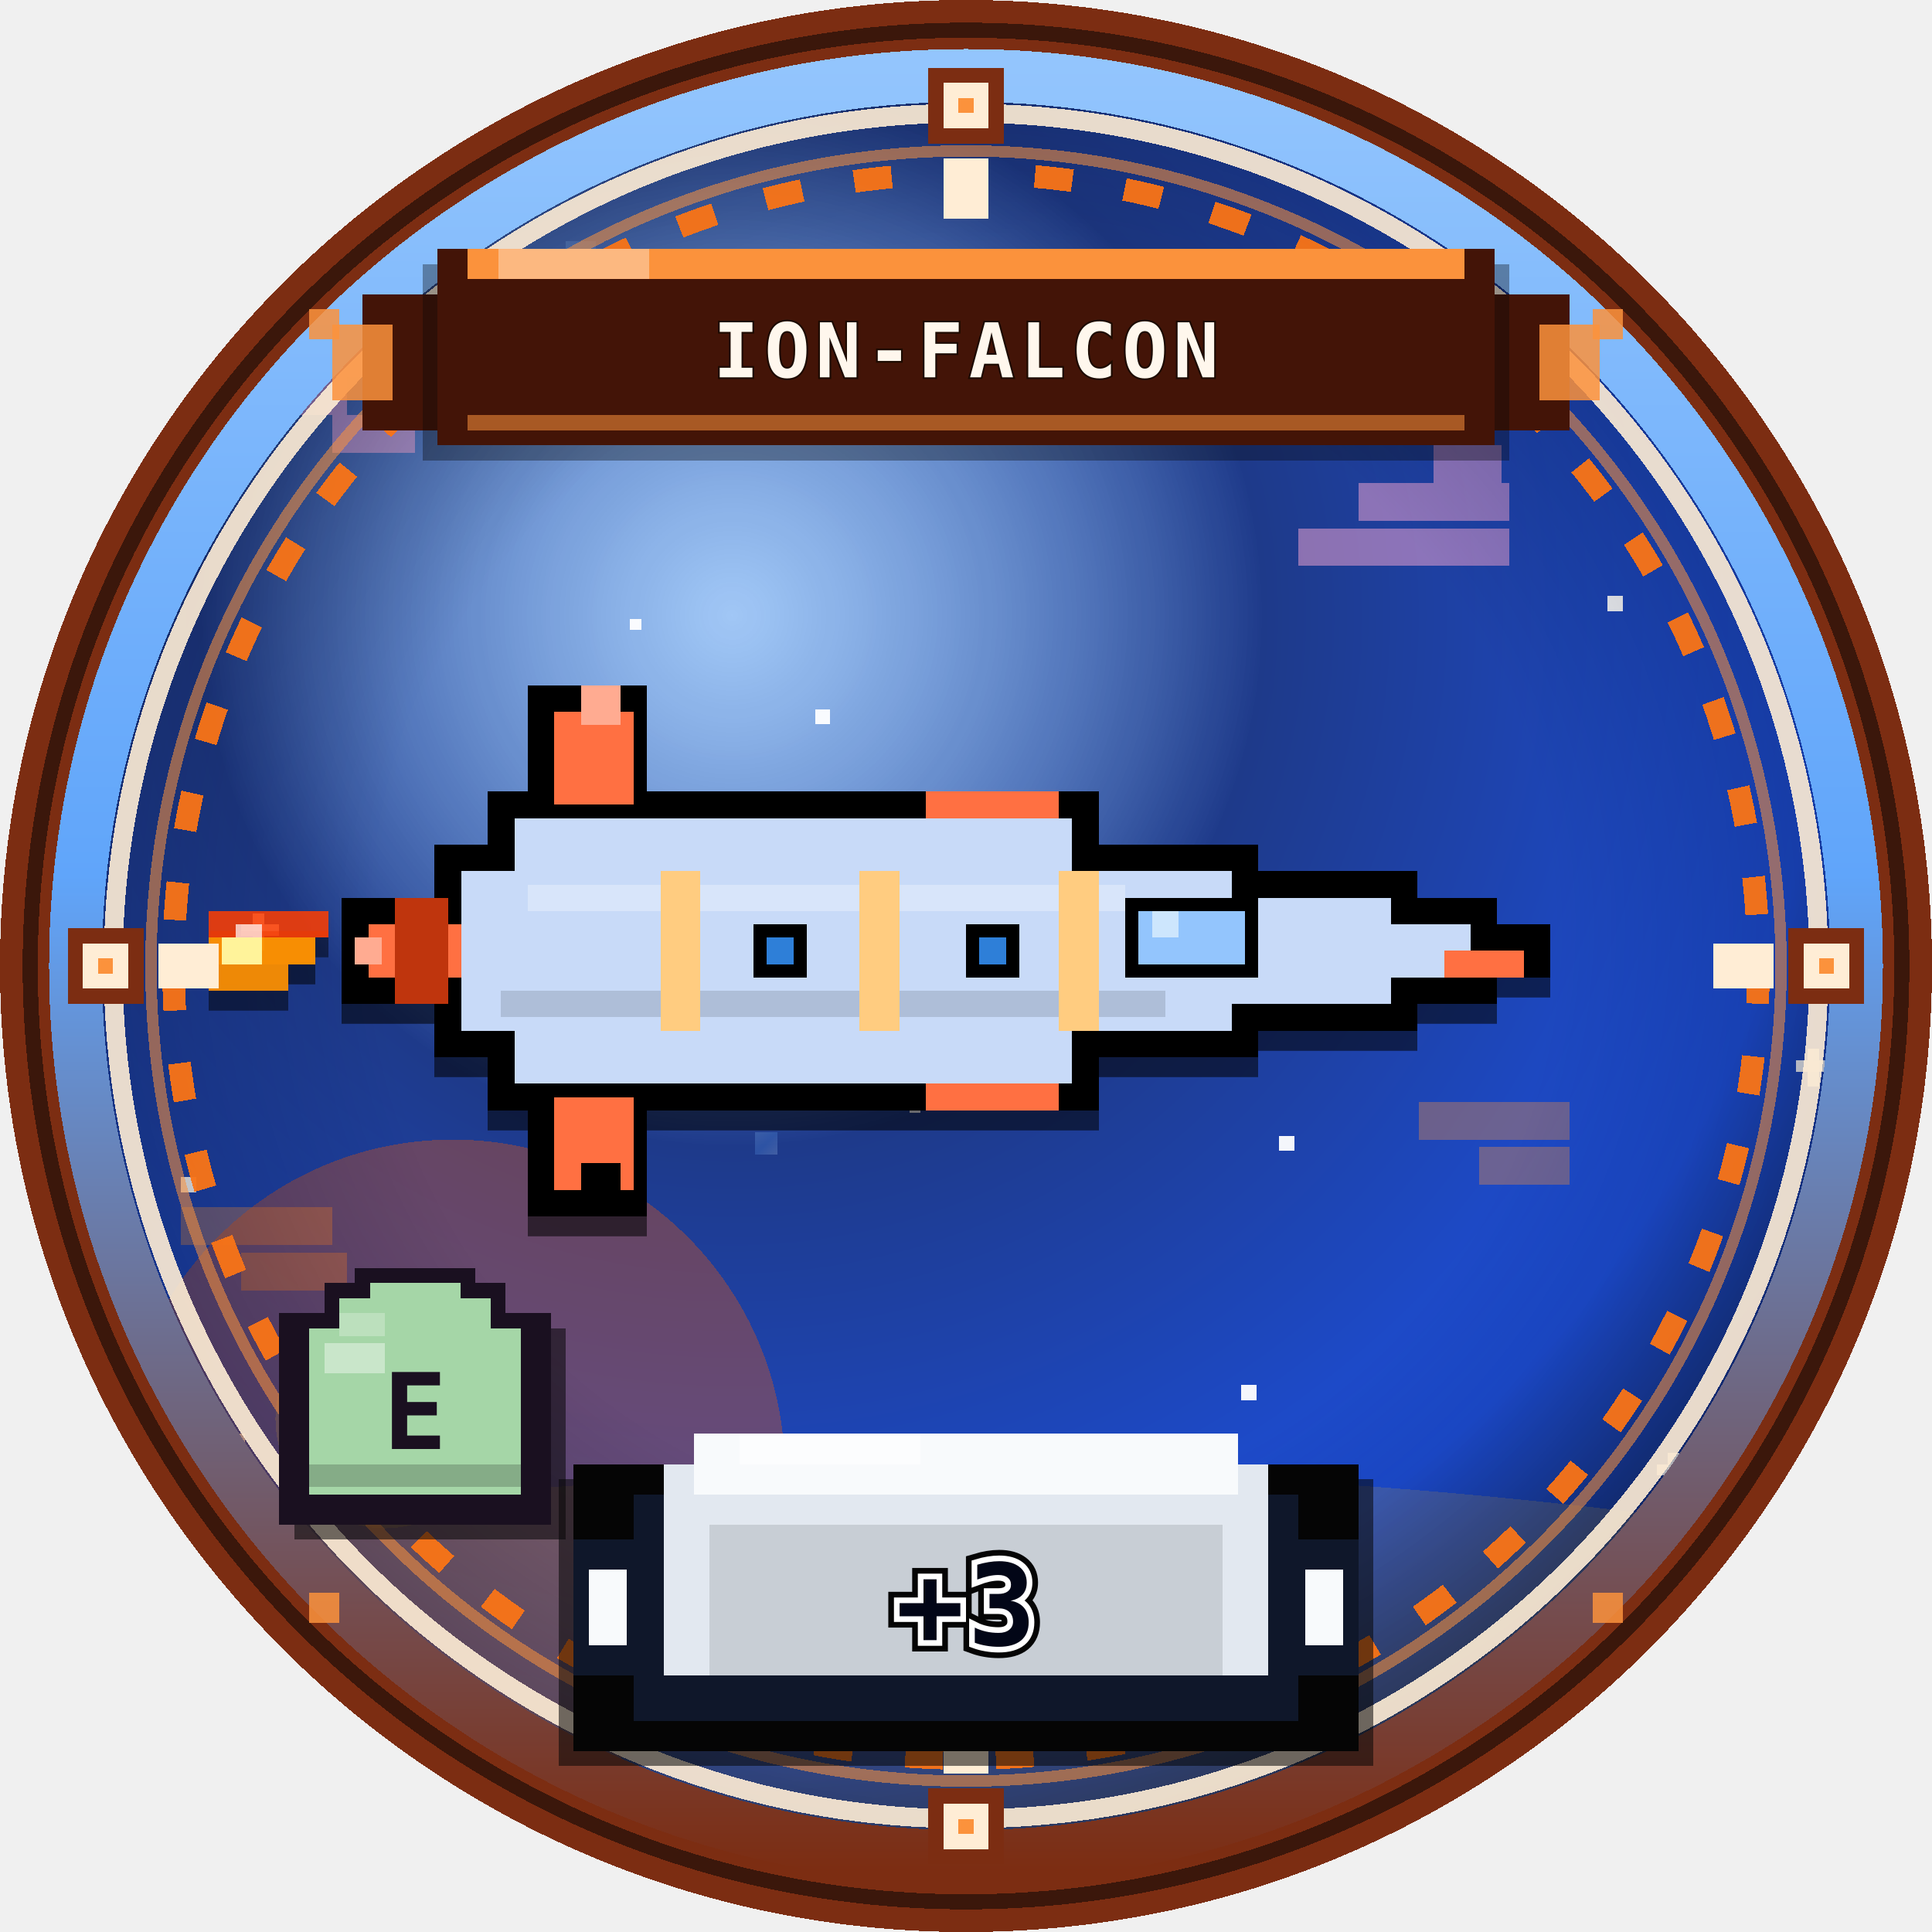
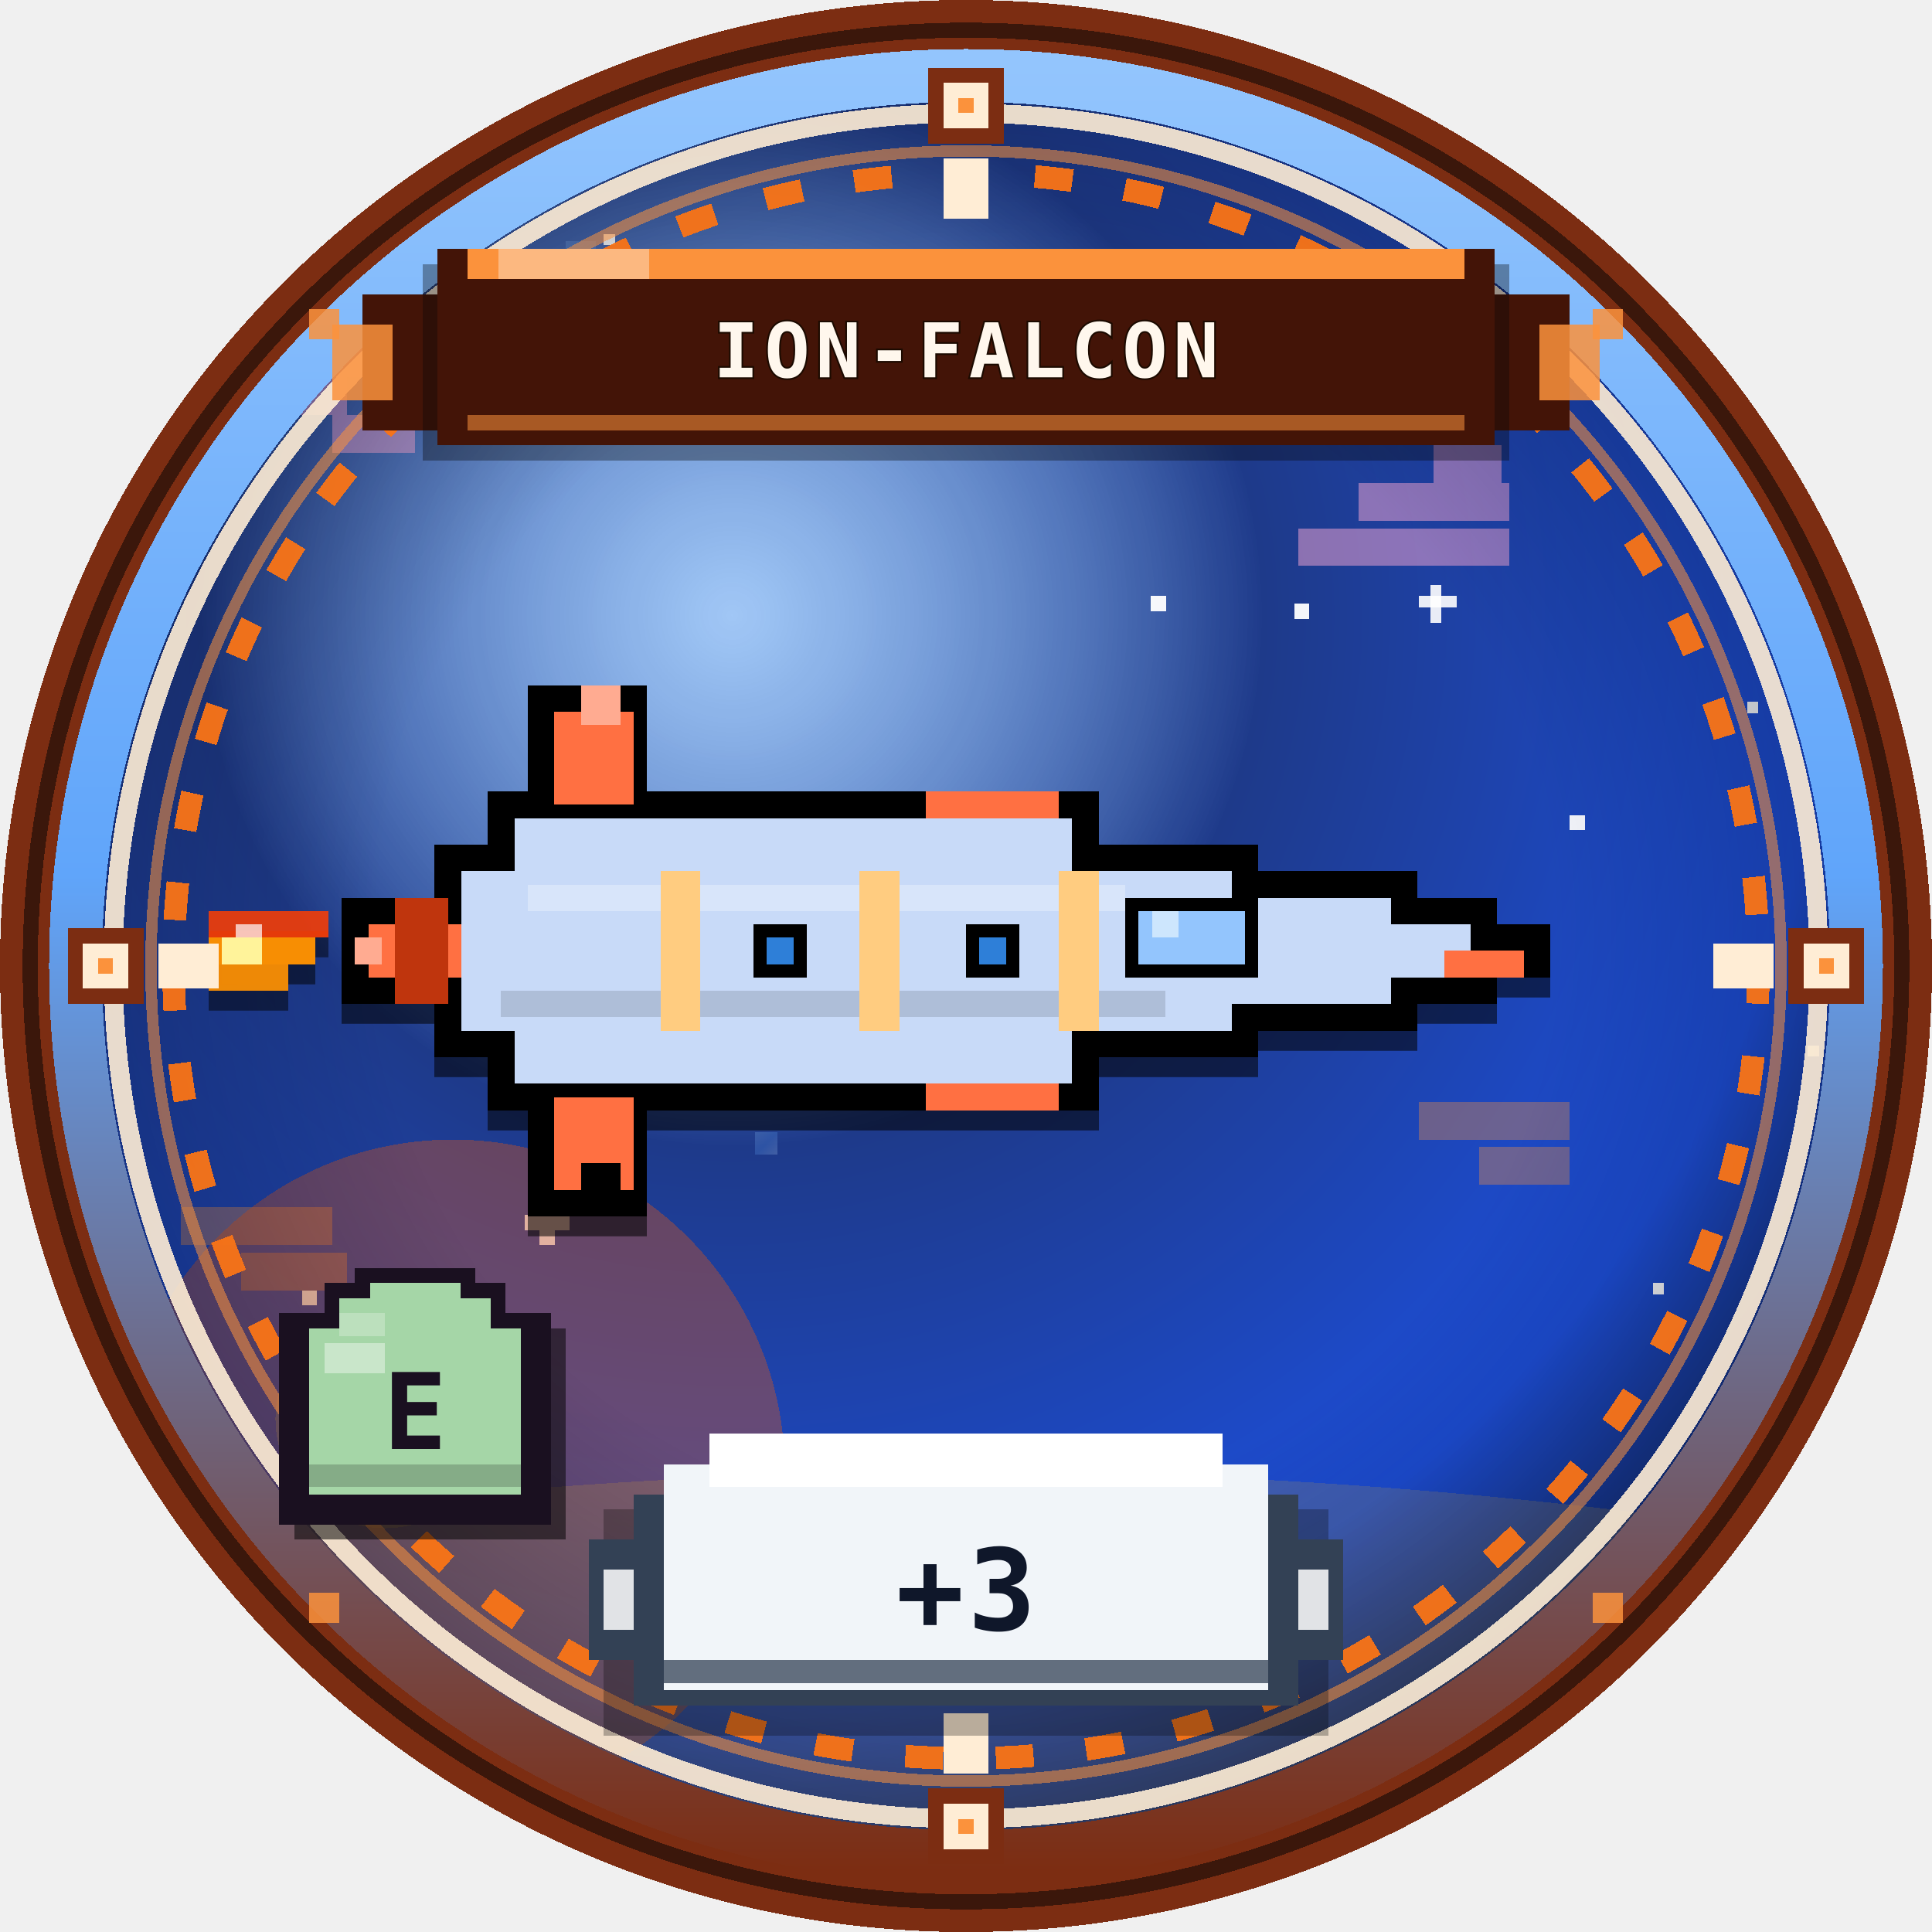
<svg xmlns="http://www.w3.org/2000/svg" viewBox="0 0 512 512" class="w-full h-full" shape-rendering="crispEdges">
  <defs>
-     <radialGradient id="bg_badge_5224" cx="38%" cy="32%" r="78%">
+     <radialGradient id="bg_badge_2899" cx="38%" cy="32%" r="78%">
      <stop offset="0%" stop-color="#60a5fa" stop-opacity="0.55" />
      <stop offset="35%" stop-color="#1e3a8a" />
      <stop offset="72%" stop-color="#1d4ed8" />
      <stop offset="100%" stop-color="#0f172a" />
    </radialGradient>
-     <linearGradient id="hull_badge_5224" x1="0%" y1="0%" x2="100%" y2="0%">
+     <linearGradient id="hull_badge_2899" x1="0%" y1="0%" x2="100%" y2="0%">
      <stop offset="0%" stop-color="#112244" />
      <stop offset="50%" stop-color="#224488" />
      <stop offset="100%" stop-color="#001133" />
    </linearGradient>
-     <linearGradient id="frame_badge_5224" x1="0%" y1="0%" x2="100%" y2="100%">
+     <linearGradient id="frame_badge_2899" x1="0%" y1="0%" x2="100%" y2="100%">
      <stop offset="0%" stop-color="#93c5fd" />
      <stop offset="50%" stop-color="#60a5fa" />
      <stop offset="100%" stop-color="#bfdbfe" />
    </linearGradient>
-     <linearGradient id="rim_badge_5224" x1="0%" y1="0%" x2="0%" y2="100%">
+     <linearGradient id="rim_badge_2899" x1="0%" y1="0%" x2="0%" y2="100%">
      <stop offset="0%" stop-color="#93c5fd" />
      <stop offset="45%" stop-color="#60a5fa" />
      <stop offset="100%" stop-color="#7c2d12" />
    </linearGradient>
-     <radialGradient id="vignette_badge_5224" cx="50%" cy="48%" r="55%">
+     <radialGradient id="vignette_badge_2899" cx="50%" cy="48%" r="55%">
      <stop offset="55%" stop-color="#000000" stop-opacity="0" />
      <stop offset="100%" stop-color="#000000" stop-opacity="0.42" />
    </radialGradient>
-     <filter id="shadow_badge_5224" x="-50%" y="-50%" width="200%" height="200%">
+     <filter id="shadow_badge_2899" x="-50%" y="-50%" width="200%" height="200%">
      <feDropShadow dx="0" dy="6" stdDeviation="0" flood-color="#000" flood-opacity="0.55" />
    </filter>
-     <filter id="glow_badge_5224">
+     <filter id="glow_badge_2899">
      <feGaussianBlur stdDeviation="1.2" result="blur" />
      <feComposite in="SourceGraphic" in2="blur" operator="over" />
    </filter>
-     <filter id="text_glow_badge_5224" x="-50%" y="-50%" width="200%" height="200%">
+     <filter id="text_glow_badge_2899" x="-50%" y="-50%" width="200%" height="200%">
      <feGaussianBlur stdDeviation="2" result="blur" />
      <feMerge>
        <feMergeNode in="blur" />
        <feMergeNode in="SourceGraphic" />
      </feMerge>
    </filter>
-     <clipPath id="clip_badge_5224">
+     <clipPath id="clip_badge_2899">
      <circle cx="256" cy="256" r="236" />
    </clipPath>
  </defs>
-   <g clip-path="url(#clip_badge_5224)">
-     <rect width="512" height="512" fill="url(#bg_badge_5224)" />
+   <g clip-path="url(#clip_badge_2899)">
+     <rect width="512" height="512" fill="url(#bg_badge_2899)" />
    <g fill="#ffffff" shape-rendering="crispEdges">
-       <rect x="216" y="188" width="4" height="4" fill-opacity="0.95" />
-       <rect x="90" y="356" width="4" height="4" fill-opacity="0.85" />
-       <rect x="86" y="360" width="12" height="4" fill-opacity="0.85" />
-       <rect x="90" y="364" width="4" height="4" fill-opacity="0.85" />
-       <rect x="488" y="431" width="4" height="4" fill-opacity="0.85" />
-       <rect x="484" y="435" width="12" height="4" fill-opacity="0.85" />
-       <rect x="488" y="439" width="4" height="4" fill-opacity="0.85" />
-       <rect x="476" y="281" width="10" height="3" fill-opacity="0.9" />
-       <rect x="479" y="278" width="3" height="10" fill-opacity="0.9" />
-       <rect x="64" y="245" width="10" height="3" fill-opacity="0.9" />
-       <rect x="67" y="242" width="3" height="10" fill-opacity="0.9" />
-       <rect x="329" y="367" width="4" height="4" fill-opacity="0.95" />
-       <rect x="389" y="77" width="4" height="4" fill-opacity="0.95" />
-       <rect x="55" y="380" width="10" height="3" fill-opacity="0.9" />
-       <rect x="58" y="377" width="3" height="10" fill-opacity="0.9" />
-       <rect x="221" y="390" width="3" height="3" fill-opacity="0.95" />
-       <rect x="339" y="301" width="4" height="4" fill-opacity="0.95" />
-       <rect x="48" y="312" width="4" height="4" fill-opacity="0.95" />
-       <rect x="167" y="164" width="3" height="3" fill-opacity="0.95" />
-       <rect x="54" y="418" width="4" height="4" fill-opacity="0.85" />
-       <rect x="50" y="422" width="12" height="4" fill-opacity="0.85" />
-       <rect x="54" y="426" width="4" height="4" fill-opacity="0.85" />
-       <rect x="278" y="99" width="10" height="3" fill-opacity="0.9" />
-       <rect x="281" y="96" width="3" height="10" fill-opacity="0.9" />
-       <rect x="30" y="174" width="10" height="3" fill-opacity="0.9" />
-       <rect x="33" y="171" width="3" height="10" fill-opacity="0.9" />
-       <rect x="426" y="158" width="4" height="4" fill-opacity="0.95" />
-       <rect x="439" y="388" width="10" height="3" fill-opacity="0.9" />
-       <rect x="442" y="385" width="3" height="10" fill-opacity="0.9" />
-       <rect x="238" y="288" width="10" height="3" fill-opacity="0.9" />
-       <rect x="241" y="285" width="3" height="10" fill-opacity="0.9" />
+       <rect x="416" y="216" width="4" height="4" fill-opacity="0.95" />
+       <rect x="123" y="51" width="10" height="3" fill-opacity="0.9" />
+       <rect x="126" y="48" width="3" height="10" fill-opacity="0.9" />
+       <rect x="366" y="69" width="10" height="3" fill-opacity="0.9" />
+       <rect x="369" y="66" width="3" height="10" fill-opacity="0.9" />
+       <rect x="99" y="247" width="10" height="3" fill-opacity="0.9" />
+       <rect x="102" y="244" width="3" height="10" fill-opacity="0.9" />
+       <rect x="80" y="342" width="4" height="4" fill-opacity="0.95" />
+       <rect x="479" y="277" width="3" height="3" fill-opacity="0.95" />
+       <rect x="305" y="158" width="4" height="4" fill-opacity="0.95" />
+       <rect x="438" y="340" width="3" height="3" fill-opacity="0.95" />
+       <rect x="83" y="398" width="4" height="4" fill-opacity="0.95" />
+       <rect x="143" y="318" width="4" height="4" fill-opacity="0.85" />
+       <rect x="139" y="322" width="12" height="4" fill-opacity="0.85" />
+       <rect x="143" y="326" width="4" height="4" fill-opacity="0.85" />
+       <rect x="399" y="59" width="3" height="3" fill-opacity="0.95" />
+       <rect x="160" y="62" width="3" height="3" fill-opacity="0.95" />
+       <rect x="212" y="260" width="3" height="3" fill-opacity="0.95" />
+       <rect x="343" y="160" width="4" height="4" fill-opacity="0.95" />
+       <rect x="398" y="59" width="4" height="4" fill-opacity="0.85" />
+       <rect x="394" y="63" width="12" height="4" fill-opacity="0.85" />
+       <rect x="398" y="67" width="4" height="4" fill-opacity="0.85" />
+       <rect x="376" y="158" width="10" height="3" fill-opacity="0.9" />
+       <rect x="379" y="155" width="3" height="10" fill-opacity="0.9" />
+       <rect x="463" y="186" width="3" height="3" fill-opacity="0.95" />
+       <rect x="414" y="42" width="10" height="3" fill-opacity="0.9" />
+       <rect x="417" y="39" width="3" height="10" fill-opacity="0.9" />
    </g>
    <g opacity="0.5" shape-rendering="crispEdges">
      <g fill="#f9a8d4">
        <rect x="56" y="100" width="36" height="10" />
        <rect x="72" y="90" width="44" height="10" />
        <rect x="88" y="110" width="22" height="10" />
        <rect x="360" y="128" width="40" height="10" />
        <rect x="344" y="140" width="56" height="10" />
        <rect x="380" y="118" width="18" height="10" />
      </g>
      <g fill="#fb923c" opacity="0.7">
        <rect x="48" y="320" width="40" height="10" />
        <rect x="64" y="332" width="28" height="10" />
        <rect x="376" y="292" width="40" height="10" />
        <rect x="392" y="304" width="24" height="10" />
      </g>
-       <g fill="url(#frame_badge_5224)" opacity="0.45">
+       <g fill="url(#frame_badge_2899)" opacity="0.45">
        <rect x="150" y="64" width="8" height="8" />
        <rect x="348" y="84" width="8" height="8" />
        <rect x="120" y="250" width="8" height="8" />
        <rect x="300" y="230" width="8" height="8" />
        <rect x="200" y="300" width="6" height="6" />
      </g>
    </g>
    <circle cx="120" cy="390" r="88" fill="#ea580c" fill-opacity="0.35" />
    <circle cx="102" cy="376" r="29" fill="#fbbf24" fill-opacity="0.18" />
    <path d="M-40 420 Q256 360 552 420 V520 H-40 Z" fill="#fbbf24" fill-opacity="0.16" />
-     <rect width="512" height="512" fill="url(#vignette_badge_5224)" />
-   </g>
-   <g transform="translate(256, 252) scale(0.88)" filter="url(#shadow_badge_5224)">
+     <rect width="512" height="512" fill="url(#vignette_badge_2899)" />
+   </g>
+   <g transform="translate(256, 252) scale(0.88)" filter="url(#shadow_badge_2899)">
    <g transform="translate(8, 0)" shape-rendering="crispEdges">
      <rect x="-168" y="-32" width="248" height="64" fill="#050505" />
      <rect x="-152" y="-48" width="184" height="16" fill="#050505" />
      <rect x="-152" y="32" width="184" height="16" fill="#050505" />
      <rect x="80" y="-24" width="48" height="48" fill="#050505" />
      <rect x="120" y="-16" width="32" height="32" fill="#050505" />
      <rect x="144" y="-8" width="24" height="16" fill="#050505" />
      <rect x="-196" y="-16" width="32" height="32" fill="#050505" />
      <rect x="-140" y="-80" width="36" height="36" fill="#050505" />
      <rect x="-140" y="44" width="36" height="36" fill="#050505" />
      <rect x="-160" y="-24" width="232" height="48" fill="#c8daf8" />
      <rect x="-144" y="-40" width="168" height="16" fill="#c8daf8" />
      <rect x="-144" y="24" width="168" height="16" fill="#c8daf8" />
      <rect x="72" y="-16" width="48" height="32" fill="#c8daf8" />
      <rect x="112" y="-8" width="32" height="16" fill="#c8daf8" />
      <rect x="136" y="0" width="24" height="8" fill="#ff7043" />
      <rect x="-140" y="-20" width="180" height="8" fill="#ffffff" opacity="0.3" />
      <rect x="-148" y="12" width="200" height="8" fill="#1a1a22" opacity="0.15" />
      <rect x="-100" y="-24" width="12" height="48" fill="#ffcc80" />
      <rect x="-40" y="-24" width="12" height="48" fill="#ffcc80" />
      <rect x="20" y="-24" width="12" height="48" fill="#ffcc80" />
      <rect x="-132" y="-72" width="24" height="28" fill="#ff7043" />
      <rect x="-124" y="-80" width="12" height="12" fill="#ffab91" />
      <rect x="-132" y="44" width="24" height="28" fill="#ff7043" />
      <rect x="-124" y="64" width="12" height="12" fill="#050505" />
      <rect x="-20" y="-48" width="40" height="8" fill="#ff7043" />
      <rect x="-20" y="40" width="40" height="8" fill="#ff7043" />
      <rect x="-188" y="-8" width="28" height="16" fill="#ff7043" />
      <rect x="-180" y="-16" width="16" height="32" fill="#bf360c" />
      <rect x="-192" y="-4" width="8" height="8" fill="#ffab91" />
      <rect x="40" y="-16" width="40" height="24" fill="#050505" />
      <rect x="44" y="-12" width="32" height="16" fill="#93c5fd" />
      <rect x="48" y="-12" width="8" height="8" fill="#e0f2fe" opacity="0.75" />
      <rect x="-72" y="-8" width="16" height="16" fill="#050505" />
      <rect x="-68" y="-4" width="8" height="8" fill="#2f7fd8" />
      <rect x="-8" y="-8" width="16" height="16" fill="#050505" />
      <rect x="-4" y="-4" width="8" height="8" fill="#2f7fd8" />
      <rect x="-236" y="-12" width="36" height="8" fill="#ff3d00" opacity="0.85" />
      <rect x="-236" y="-4" width="32" height="8" fill="#ff9100" opacity="0.95" />
      <rect x="-236" y="4" width="24" height="8" fill="#ff9100" opacity="0.9" />
      <rect x="-232" y="-4" width="12" height="8" fill="#fff59d" opacity="0.98" />
      <rect x="-228" y="-8" width="8" height="4" fill="#ffffff" opacity="0.7" />
    </g>
  </g>
-   <g shape-rendering="crispEdges" id="frame_badge_5224_chrome">
+   <g shape-rendering="crispEdges" id="frame_badge_2899_chrome">
    <circle cx="256" cy="256" r="248" fill="none" stroke="#7c2d12" stroke-width="16" />
    <circle cx="256" cy="256" r="248" fill="none" stroke="#050505" stroke-width="4" opacity="0.55" />
-     <circle cx="256" cy="256" r="236" fill="none" stroke="url(#rim_badge_5224)" stroke-width="14" />
+     <circle cx="256" cy="256" r="236" fill="none" stroke="url(#rim_badge_2899)" stroke-width="14" />
    <circle cx="256" cy="256" r="226" fill="none" stroke="#ffedd5" stroke-width="5" opacity="0.9" />
    <circle cx="256" cy="256" r="216" fill="none" stroke="#fb923c" stroke-width="3" opacity="0.55" />
    <circle cx="256" cy="256" r="210" fill="none" stroke="#f97316" stroke-width="6" stroke-dasharray="10 14" opacity="0.95" />
    <rect x="250" y="42" width="12" height="16" fill="#ffedd5" />
    <rect x="250" y="454" width="12" height="16" fill="#ffedd5" />
    <rect x="42" y="250" width="16" height="12" fill="#ffedd5" />
    <rect x="454" y="250" width="16" height="12" fill="#ffedd5" />
    <rect x="246" y="18" width="20" height="20" fill="#7c2d12" />
    <rect x="250" y="22" width="12" height="12" fill="#ffedd5" />
    <rect x="254" y="26" width="4" height="4" fill="#fb923c" />
    <rect x="474" y="246" width="20" height="20" fill="#7c2d12" />
    <rect x="478" y="250" width="12" height="12" fill="#ffedd5" />
    <rect x="482" y="254" width="4" height="4" fill="#fb923c" />
    <rect x="246" y="474" width="20" height="20" fill="#7c2d12" />
    <rect x="250" y="478" width="12" height="12" fill="#ffedd5" />
    <rect x="254" y="482" width="4" height="4" fill="#fb923c" />
    <rect x="18" y="246" width="20" height="20" fill="#7c2d12" />
    <rect x="22" y="250" width="12" height="12" fill="#ffedd5" />
    <rect x="26" y="254" width="4" height="4" fill="#fb923c" />
    <rect x="82" y="82" width="8" height="8" fill="#fb923c" opacity="0.85" />
    <rect x="422" y="82" width="8" height="8" fill="#fb923c" opacity="0.85" />
    <rect x="82" y="422" width="8" height="8" fill="#fb923c" opacity="0.85" />
    <rect x="422" y="422" width="8" height="8" fill="#fb923c" opacity="0.85" />
  </g>
-   <g shape-rendering="crispEdges" id="name_badge_5224">
+   <g shape-rendering="crispEdges" id="name_badge_2899">
    <rect x="96" y="78" width="20" height="36" fill="#431407" />
    <rect x="396" y="78" width="20" height="36" fill="#431407" />
    <rect x="88" y="86" width="16" height="20" fill="#fb923c" opacity="0.85" />
    <rect x="408" y="86" width="16" height="20" fill="#fb923c" opacity="0.85" />
    <rect x="112" y="70" width="288" height="52" fill="#050505" opacity="0.35" />
    <rect x="116" y="66" width="280" height="52" fill="#431407" />
    <rect x="124" y="74" width="264" height="36" fill="#431407" />
    <rect x="124" y="66" width="264" height="8" fill="#fb923c" />
    <rect x="132" y="66" width="40" height="8" fill="#ffffff" opacity="0.35" />
    <rect x="124" y="110" width="264" height="4" fill="#fb923c" opacity="0.55" />
    <text x="256" y="100" font-family="Galmuri11, monospace" font-size="20" font-weight="bold" fill="#fff7ed" stroke="#1c0a00" stroke-width="0.9" paint-order="stroke" text-anchor="middle" letter-spacing="1.5">ION-FALCON</text>
  </g>
-   <g shape-rendering="crispEdges" id="grade_badge_5224">
+   <g shape-rendering="crispEdges" id="grade_badge_2899">
    <rect x="78" y="352" width="72" height="56" fill="#050505" opacity="0.55" />
    <rect x="74" y="348" width="72" height="56" fill="#1a1020" />
    <rect x="86" y="340" width="48" height="12" fill="#1a1020" />
    <rect x="94" y="336" width="32" height="8" fill="#1a1020" />
    <rect x="82" y="352" width="56" height="44" fill="#a5d6a7" />
    <rect x="90" y="344" width="40" height="12" fill="#a5d6a7" />
    <rect x="98" y="340" width="24" height="8" fill="#a5d6a7" />
    <rect x="86" y="356" width="16" height="8" fill="#ffffff" opacity="0.4" />
    <rect x="90" y="348" width="12" height="6" fill="#ffffff" opacity="0.25" />
    <rect x="82" y="388" width="56" height="6" fill="#050505" opacity="0.2" />
    <text x="110" y="384" font-family="Galmuri11, monospace" font-size="28" font-weight="bold" fill="#1a1020" text-anchor="middle">E</text>
  </g>
-   <g shape-rendering="crispEdges" id="enhance_badge_5224">
-     <rect x="148" y="392" width="216" height="76" fill="#050505" opacity="0.55" />
-     <rect x="152" y="388" width="208" height="76" fill="#050505" />
-     <rect x="152" y="408" width="18" height="36" fill="#0f172a" />
-     <rect x="342" y="408" width="18" height="36" fill="#0f172a" />
-     <rect x="156" y="416" width="10" height="20" fill="#f8fafc" />
-     <rect x="346" y="416" width="10" height="20" fill="#f8fafc" />
-     <rect x="168" y="396" width="176" height="60" fill="#0f172a" />
-     <rect x="176" y="388" width="160" height="64" fill="#e2e8f0" />
-     <rect x="184" y="380" width="144" height="16" fill="#f8fafc" />
-     <rect x="196" y="380" width="48" height="8" fill="#ffffff" opacity="0.55" />
-     <rect x="188" y="404" width="136" height="40" fill="#050505" opacity="0.12" />
-     <rect x="176" y="444" width="160" height="8" fill="#0f172a" />
-     <text x="256" y="436" font-family="Galmuri11, monospace" font-size="30" font-weight="bold" fill="none" stroke="#050505" stroke-width="6" paint-order="stroke" text-anchor="middle" letter-spacing="1">+3</text>
-     <text x="256" y="436" font-family="Galmuri11, monospace" font-size="30" font-weight="bold" fill="#020617" stroke="#ffffff" stroke-width="3" paint-order="stroke" text-anchor="middle" letter-spacing="1">+3</text>
+   <g shape-rendering="crispEdges" id="enhance_badge_2899">
+     <rect x="160" y="400" width="192" height="60" fill="#050505" opacity="0.28" />
+     <rect x="156" y="408" width="16" height="32" fill="#334155" />
+     <rect x="340" y="408" width="16" height="32" fill="#334155" />
+     <rect x="160" y="416" width="8" height="16" fill="#ffffff" opacity="0.85" />
+     <rect x="344" y="416" width="8" height="16" fill="#ffffff" opacity="0.85" />
+     <rect x="168" y="396" width="176" height="56" fill="#334155" />
+     <rect x="176" y="388" width="160" height="60" fill="#f1f5f9" />
+     <rect x="188" y="380" width="136" height="14" fill="#ffffff" />
+     <rect x="200" y="380" width="40" height="6" fill="#ffffff" opacity="0.45" />
+     <rect x="176" y="440" width="160" height="6" fill="#334155" opacity="0.75" />
+     <text x="256" y="432" font-family="Galmuri11, monospace" font-size="30" font-weight="bold" fill="#0f172a" text-anchor="middle" letter-spacing="1">+3</text>
  </g>
</svg>
